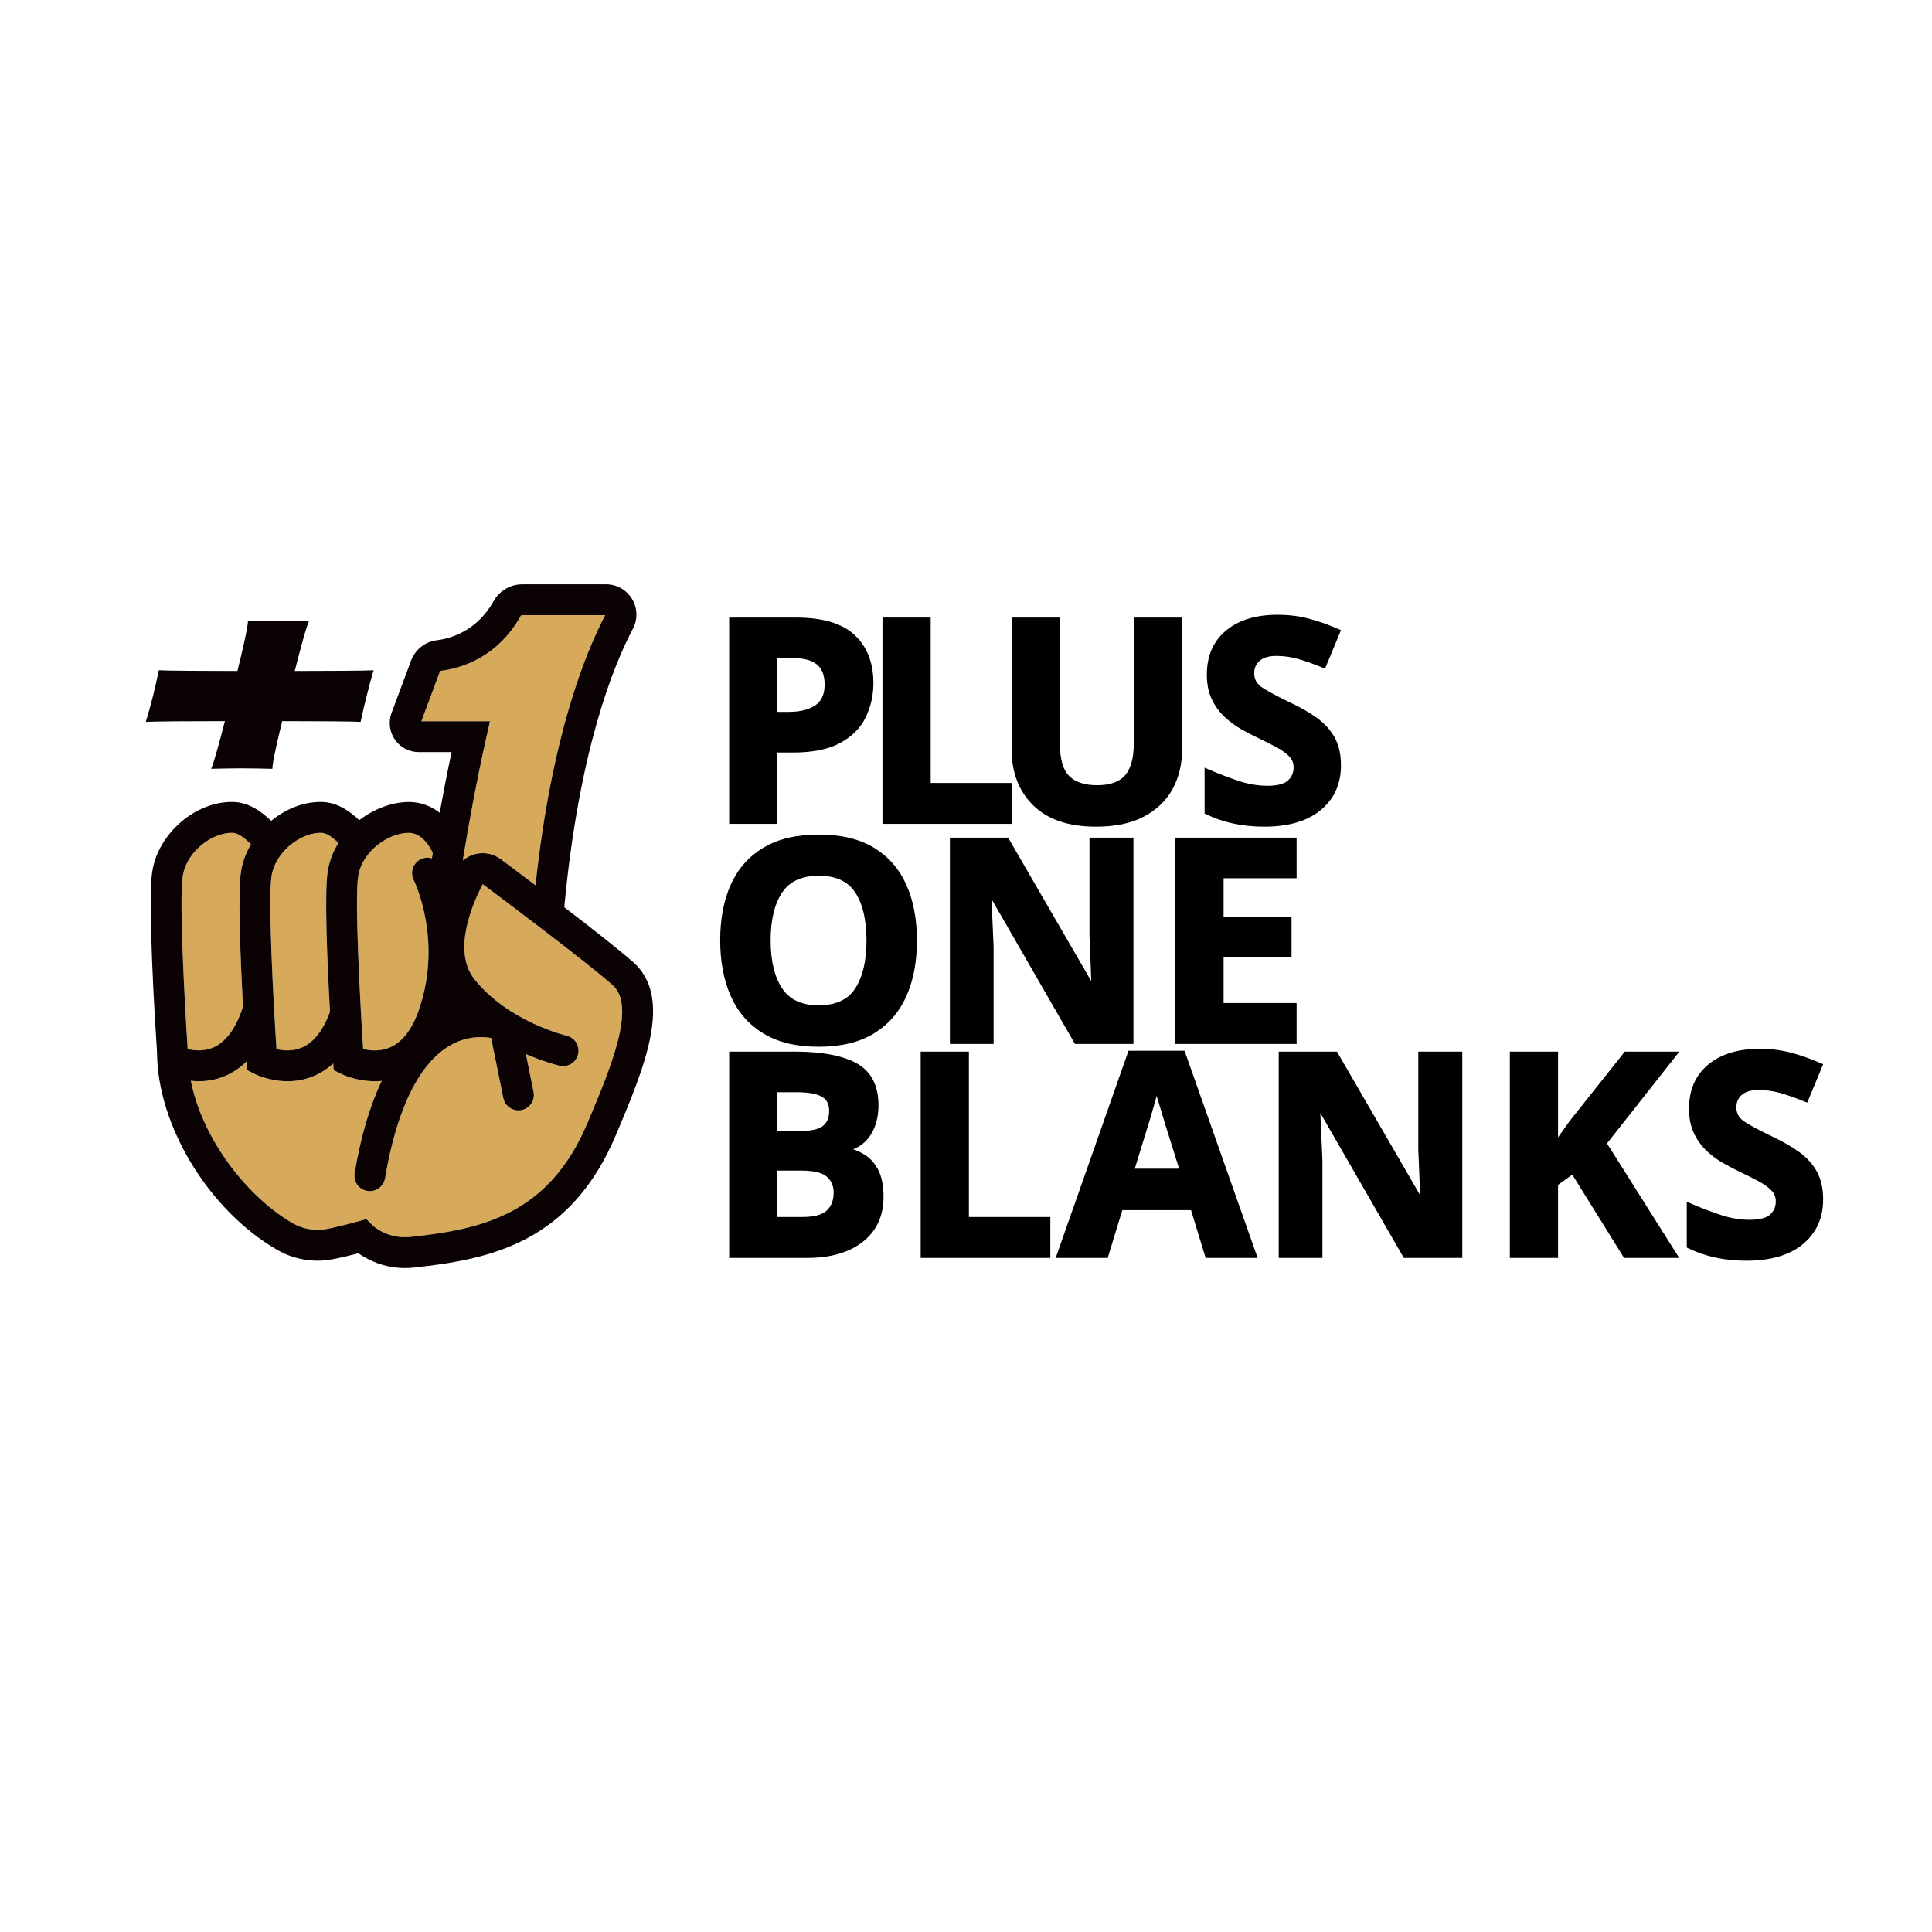
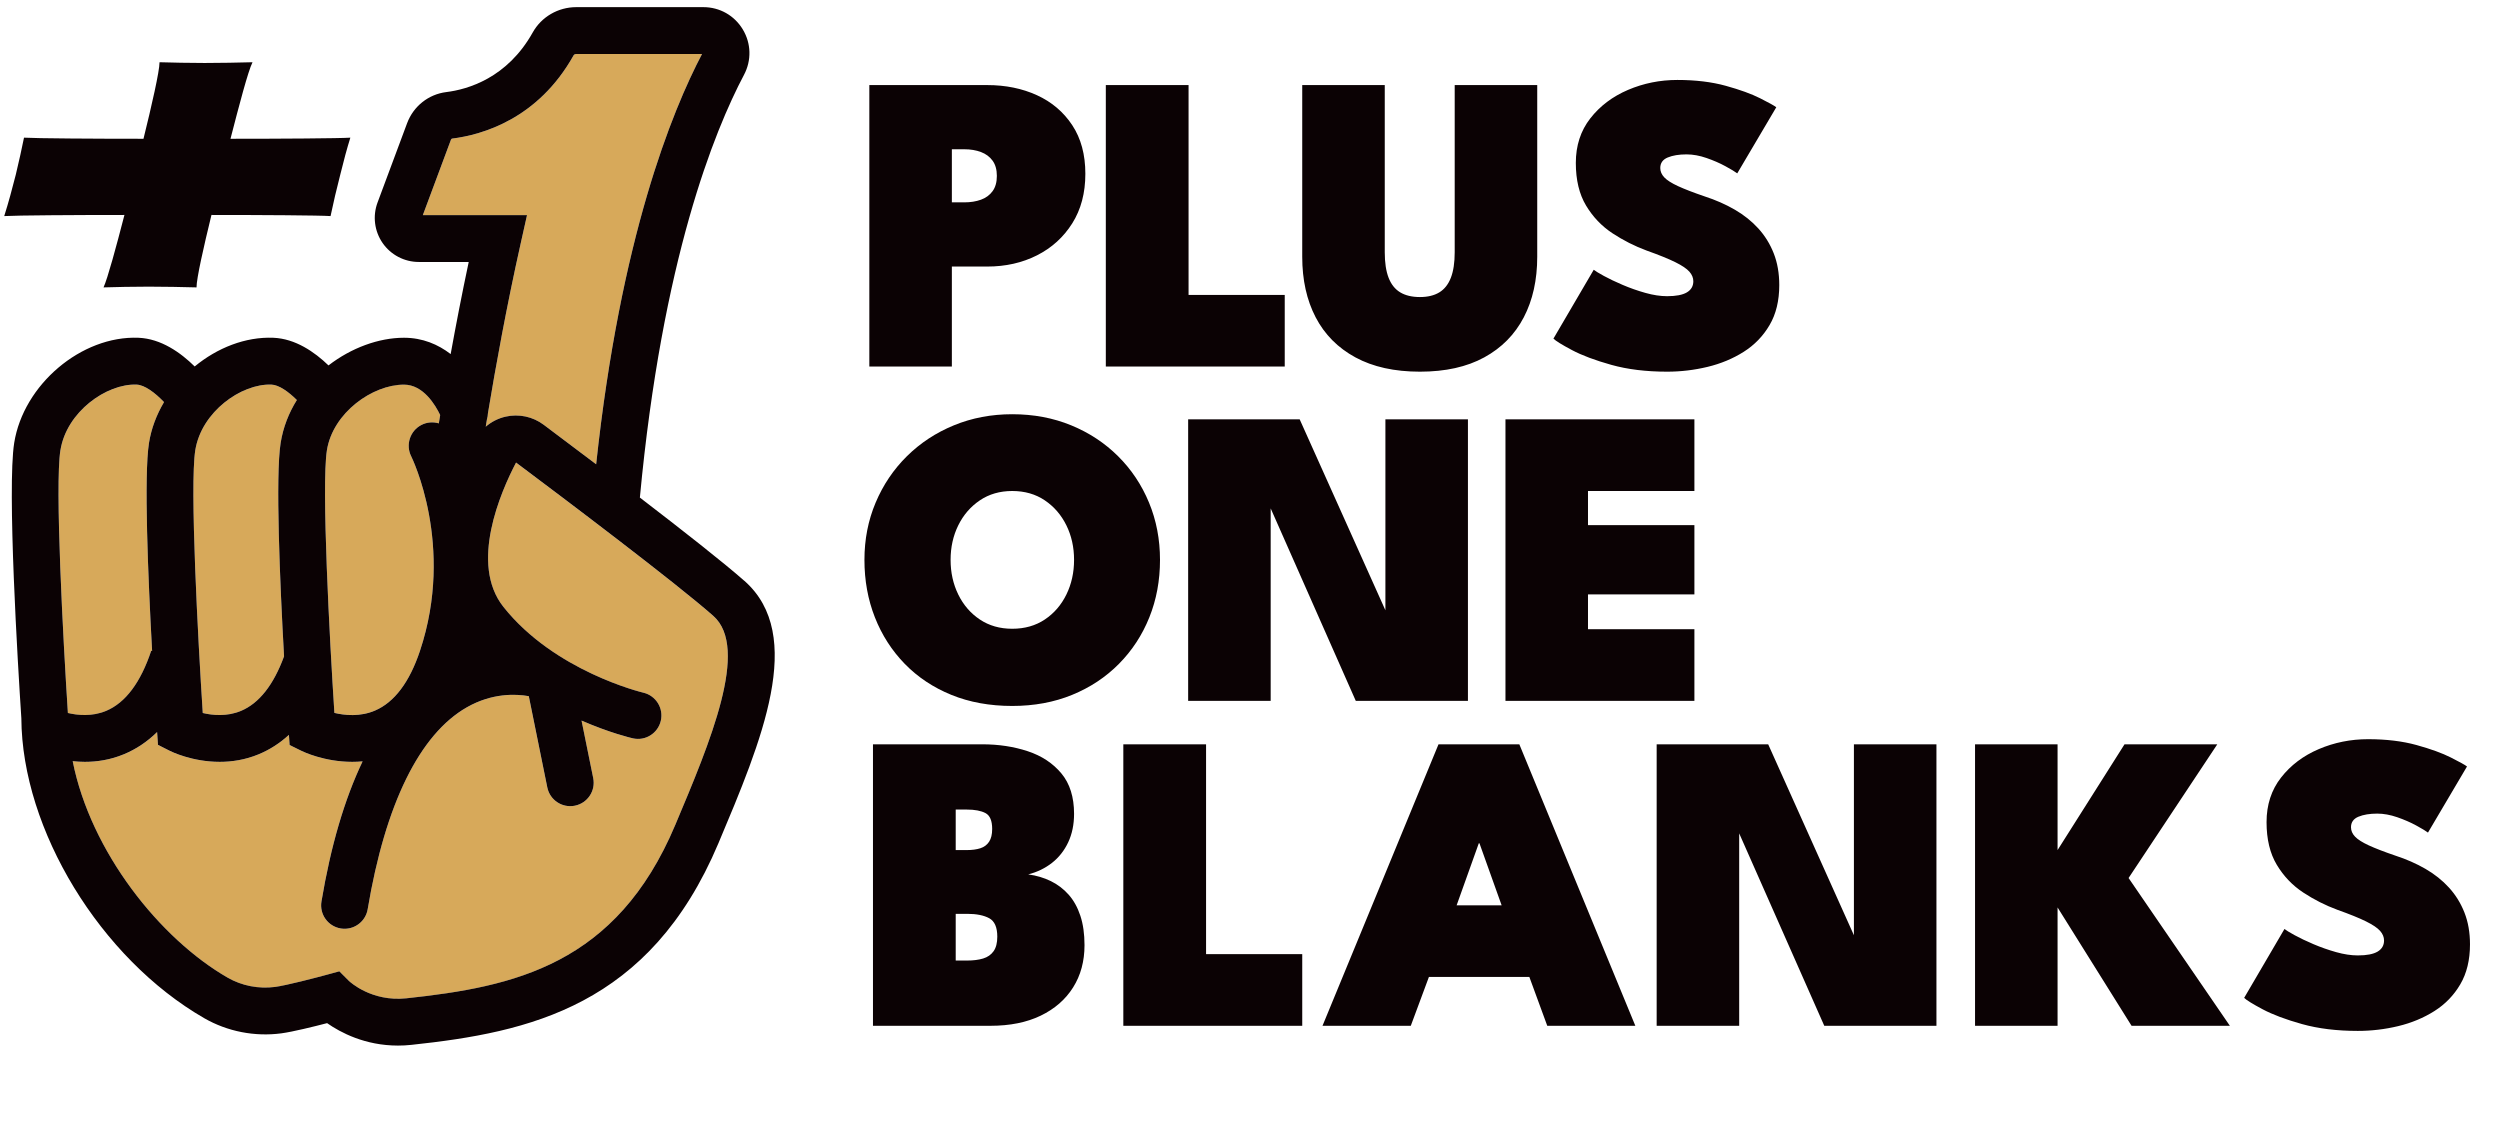
- <svg xmlns="http://www.w3.org/2000/svg" id="Layer_1" data-name="Layer 1" viewBox="0 0 2000 2000">
+ <svg xmlns="http://www.w3.org/2000/svg" id="Layer_1" data-name="Layer 1" viewBox="148 600 1704 770" preserveAspectRatio="xMinYMid meet">
  <defs>
    <style>
      .cls-1 {
        fill: #d7a95a;
      }

      .cls-2 {
        fill: #0b0204;
-       }
- 
-       .cls-3 {
-         letter-spacing: -.01em;
-       }
- 
-       .cls-3, .cls-4, .cls-5 {
-         font-family: LeagueSpartan-Black, 'League Spartan';
-         font-size: 290.7px;
-         font-weight: 800;
-         stroke: #000;
-         stroke-miterlimit: 10;
-         stroke-width: 6px;
-       }
- 
-       .cls-4 {
-         letter-spacing: .01em;
-       }
- 
-       .cls-6 {
-         letter-spacing: -.05em;
-       }
- 
-       .cls-7 {
-         letter-spacing: -.03em;
-       }
- 
-       .cls-8 {
-         letter-spacing: -.03em;
      }
    </style>
  </defs>
  <g>
    <path class="cls-2" d="M386.8,693.83c-2.29,7.38-4.59,15.78-6.87,25.2-2.55,9.92-4.59,18.58-6.62,28.25-7.38-.51-46.83-.76-81.18-.76-5.34,21.88-10.18,43.26-10.18,49.37-10.44-.25-21.12-.51-32.58-.51s-21.37.25-30.8.51c2.8-6.11,8.66-27.74,14.25-49.37-33.85,0-73.29.25-81.94.76,3.06-9.67,5.34-18.32,7.89-28.25,2.29-9.42,4.07-17.82,5.59-25.2,8.4.51,47.59.76,81.44.76,5.6-22.65,10.94-46.06,10.94-52.17,9.42.25,19.59.51,30.8.51s22.14-.25,32.58-.51c-3.06,6.11-9.17,29.52-15.02,52.17,34.35,0,74.06-.26,81.7-.76Z" />
    <g>
      <g>
        <path class="cls-1" d="M403.58,1084.33c13.25-5.66,23.58-19.38,30.7-40.79,23.93-71.86-5.68-131.88-5.98-132.48-3.96-7.85-.84-17.46,7-21.45,3.81-1.94,8.01-2.18,11.8-1.05.3-1.86.6-3.75.92-5.69-3.23-6.77-11.48-20.72-24.7-20.72-21.42,0-48.42,19.14-52.5,44.74-3.82,23.94,1.86,128.9,5.1,179.01,6.97,1.67,17.47,2.76,27.66-1.58Z" />
        <path class="cls-1" d="M502.86,766.1c-9.57,42.79-17.02,83.72-22.29,115.62-.05,1.4-.27,2.77-.67,4.09-.28,1.7-.55,3.38-.82,5.02,3.86-3.3,8.47-5.7,13.56-6.85,9.06-2.05,18.52-.02,25.95,5.55,9.04,6.77,21.67,16.26,35.75,26.92,16.61-154.39,51.63-240.56,72.16-279.64h-85.71c-.79,0-1.52.36-1.83.91-24.25,43.41-62.3,54.19-82.83,56.75-.31.04-.6.31-.74.69l-19.19,51.49h71.02l-4.35,19.45Z" />
        <path class="cls-1" d="M312.33,1084.53c12.34-5.2,22.15-17.76,29.28-37.17-2.82-50.72-5.93-122.86-2.32-145.49,1.71-10.69,5.61-20.5,11.05-29.21-5.71-5.67-12.18-10.3-17.37-10.51-20.55-.7-47.69,18.55-51.87,44.76-3.82,23.95,1.86,129,5.1,179.08,6.63,1.59,16.48,2.61,26.13-1.45Z" />
        <path class="cls-1" d="M220.41,1084.53c13.15-5.54,23.47-19.33,30.68-40.98l.59.2c-2.76-50.47-5.64-119.77-2.12-141.87,1.56-9.79,5.15-19.2,10.24-27.8-6.03-6.29-13.14-11.7-18.75-11.92-20.5-.7-47.69,18.55-51.87,44.76-3.82,23.95,1.86,129,5.1,179.08,6.63,1.59,16.47,2.61,26.13-1.45Z" />
        <path class="cls-1" d="M499.73,915.3c-10.51,20.11-31.86,69.05-8.64,98.34,34.92,44.04,94.75,58.36,95.35,58.5,8.58,1.99,13.93,10.56,11.96,19.14-1.98,8.58-10.52,13.95-19.1,11.98-1.29-.3-15.68-3.7-34.93-12.09l7.95,39.19c1.75,8.64-3.83,17.07-12.47,18.82-8.64,1.75-17.07-3.83-18.82-12.47l-12.61-62.18c-9.05-1.59-25.03-2.19-42.15,7.55-32.26,18.34-55.66,65.94-67.67,137.66-1.31,7.8-8.07,13.33-15.73,13.33-.88,0-1.76-.07-2.66-.22-8.7-1.46-14.57-9.69-13.11-18.38,6.36-37.99,15.76-69.82,28.04-95.5-2.41.22-4.76.33-7.05.33-19.09,0-33.58-6.98-34.45-7.41l-8.25-4.06-.47-6.92c-6.23,5.69-13.12,10.14-20.69,13.26-9.21,3.8-18.28,5.13-26.48,5.13-18.86,0-33.13-7.05-33.97-7.48l-8.11-4.09-.6-8.74c-6.75,6.64-14.34,11.72-22.76,15.19-9.21,3.79-18.28,5.13-26.48,5.13-2.89,0-5.65-.18-8.3-.46,12.29,61.92,59.61,121.08,105.6,147.54,9.68,5.57,21.17,7.81,32.37,6.33,7.7-1.02,27.76-6.26,34.85-8.19l8.94-2.44,6.55,6.55c.5.47,15.34,14.36,39.13,11.84,73.65-7.86,143.09-22.81,183.25-118.09,23.83-56.52,50.83-120.58,25.96-142.55-25.66-22.67-102.34-80.47-134.45-104.52Z" />
      </g>
      <path class="cls-2" d="M655.32,995.88c-14.12-12.47-42.67-34.86-71.18-56.73,15.21-162.32,50.76-249.93,70.98-288.16,5.21-9.85,4.9-21.42-.84-30.95-5.72-9.5-15.76-15.17-26.85-15.17h-86.63c-12.37,0-23.75,6.61-29.7,17.26-17.39,31.13-44.37,38.83-58.9,40.63-12.16,1.51-22.4,9.65-26.72,21.22l-20.15,54.07c-3.43,9.21-2.13,19.53,3.47,27.61,5.61,8.08,14.83,12.9,24.66,12.9h34.02c-4.68,22.05-8.78,43.31-12.31,62.78-8.52-6.55-19.08-11.13-31.83-11.13-17.11,0-35.89,6.87-51.44,18.86-9.53-9.21-22.6-18.25-37.64-18.85-19.03-.75-38.2,6.9-53.56,19.56-9.59-9.45-22.93-18.95-38.35-19.56-38.85-1.54-78.34,31.93-84.67,71.63-4.87,30.53,2.48,151.18,4.87,187.71.41,75.96,53.87,163.71,124.69,204.46,15.73,9.05,34.39,12.71,52.49,10.31,7.76-1.03,22.16-4.6,31.22-6.96,9.08,6.36,25.85,15.3,48.3,15.3,2.95,0,6-.15,9.14-.49,80.19-8.56,162.4-26.23,209.29-137.43,29.37-69.68,59.75-141.72,17.68-178.88ZM436.2,746.65l19.19-51.49c.14-.37.44-.65.74-.69,20.52-2.56,58.57-13.34,82.83-56.75.3-.54,1.04-.91,1.83-.91h85.71c-20.54,39.08-55.55,125.25-72.16,279.64-14.08-10.66-26.71-20.15-35.75-26.92-7.43-5.57-16.89-7.6-25.95-5.55-5.08,1.15-9.7,3.54-13.56,6.85.27-1.64.54-3.32.82-5.02.4-1.32.63-2.69.67-4.09,5.28-31.9,12.72-72.84,22.29-115.62l4.35-19.45h-71.02ZM448.02,882.88c-.31,1.93-.62,3.83-.92,5.69-3.79-1.13-8-.9-11.8,1.05-7.84,3.99-10.97,13.59-7,21.45.3.6,29.91,60.61,5.98,132.48-7.13,21.41-17.46,35.13-30.7,40.79-10.19,4.35-20.69,3.25-27.66,1.58-3.24-50.11-8.91-155.07-5.1-179.01,4.08-25.61,31.09-44.74,52.5-44.74,13.22,0,21.47,13.95,24.7,20.72ZM332.97,862.14c5.19.21,11.66,4.84,17.37,10.51-5.44,8.71-9.34,18.52-11.05,29.21-3.61,22.63-.51,94.77,2.32,145.49-7.12,19.41-16.94,31.97-29.28,37.17-9.65,4.06-19.5,3.05-26.13,1.46-3.24-50.08-8.92-155.13-5.1-179.08,4.18-26.21,31.32-45.46,51.87-44.76ZM189.18,906.9c4.18-26.21,31.37-45.46,51.87-44.76,5.61.22,12.72,5.63,18.75,11.92-5.09,8.6-8.68,18.01-10.24,27.8-3.53,22.09-.65,91.4,2.12,141.87l-.6-.2c-7.21,21.65-17.53,35.44-30.68,40.98-9.65,4.06-19.5,3.05-26.13,1.46-3.24-50.08-8.92-155.13-5.1-179.08ZM608.22,1162.36c-40.17,95.28-109.6,110.22-183.25,118.09-23.79,2.53-38.63-11.36-39.13-11.84l-6.55-6.55-8.94,2.44c-7.08,1.93-27.15,7.17-34.84,8.19-11.2,1.48-22.69-.76-32.37-6.33-45.99-26.46-93.31-85.62-105.6-147.54,2.64.28,5.41.46,8.3.46,8.2,0,17.27-1.33,26.48-5.13,8.42-3.47,16.01-8.55,22.76-15.19l.6,8.74,8.11,4.1c.85.43,15.12,7.48,33.97,7.48,8.2,0,17.27-1.33,26.48-5.13,7.57-3.12,14.46-7.57,20.69-13.26l.47,6.92,8.25,4.06c.87.43,15.35,7.41,34.45,7.41,2.29,0,4.65-.11,7.05-.33-12.28,25.68-21.67,57.51-28.04,95.5-1.46,8.7,4.41,16.93,13.11,18.38.89.15,1.78.22,2.66.22,7.66,0,14.42-5.53,15.73-13.33,12.01-71.72,35.42-119.32,67.67-137.66,17.12-9.74,33.1-9.14,42.15-7.55l12.61,62.18c1.75,8.64,10.18,14.22,18.82,12.47,8.64-1.75,14.23-10.18,12.47-18.82l-7.95-39.19c19.26,8.39,33.64,11.8,34.93,12.09,8.59,1.97,17.12-3.4,19.1-11.98,1.98-8.58-3.38-17.15-11.96-19.14-.6-.14-60.43-14.46-95.35-58.5-23.22-29.29-1.88-78.23,8.64-98.34,32.11,24.04,108.79,81.85,134.45,104.52,24.87,21.97-2.14,86.03-25.96,142.55Z" />
    </g>
  </g>
-   <g>
-     <text class="cls-5" transform="translate(731.67 849.85)">
-       <tspan class="cls-7" x="0" y="0">P</tspan>
-       <tspan class="cls-6" x="158.72" y="0">L</tspan>
-       <tspan class="cls-8" x="293.9" y="0">US</tspan>
-     </text>
-     <text class="cls-3" transform="translate(731.68 1077.69)">
-       <tspan x="0" y="0">ONE</tspan>
-     </text>
-     <text class="cls-4" transform="translate(731.68 1299.18)">
-       <tspan x="0" y="0">BLANKS</tspan>
-     </text>
+   <g class="logo-wordmark">
+     <path class="cls-2" fill="#0b0204" d="M740.536 657.988H820.915Q839.665 657.988 854.781 664.892Q869.898 671.796 878.837 685.314Q887.776 698.831 887.776 718.454Q887.776 738.076 878.837 752.247Q869.898 766.419 854.781 774.05Q839.665 781.681 820.915 781.681H796.787V849.85H740.536ZM796.787 737.931H805.217Q811.612 737.931 816.627 736.114Q821.642 734.297 824.549 730.3Q827.456 726.303 827.456 719.907Q827.456 713.512 824.549 709.515Q821.642 705.517 816.627 703.628Q811.612 701.738 805.217 701.738H796.787Z M901.727 657.988H958.123V801.012H1023.676V849.85H901.727Z M1139.524 657.988H1195.775V774.995Q1195.775 798.687 1186.618 816.274Q1177.461 833.861 1159.655 843.6Q1141.85 853.338 1115.832 853.338Q1089.815 853.338 1071.864 843.6Q1053.913 833.861 1044.756 816.274Q1035.599 798.687 1035.599 774.995V657.988H1091.85V771.942Q1091.85 782.553 1094.466 789.312Q1097.082 796.071 1102.387 799.268Q1107.693 802.466 1115.832 802.466Q1123.827 802.466 1129.059 799.268Q1134.292 796.071 1136.908 789.312Q1139.524 782.553 1139.524 771.942Z M1291.27 654.5Q1309.875 654.5 1324.337 658.497Q1338.799 662.494 1347.738 667Q1356.677 671.506 1358.712 673.104L1332.113 718.163Q1329.788 716.419 1324.046 713.294Q1318.305 710.169 1311.183 707.698Q1304.061 705.227 1297.52 705.227Q1289.816 705.227 1284.729 707.334Q1279.642 709.442 1279.642 714.529Q1279.642 718.018 1282.403 720.925Q1285.165 723.832 1291.779 726.884Q1298.392 729.936 1309.875 733.861Q1321.067 737.494 1330.369 742.872Q1339.671 748.25 1346.43 755.663Q1353.189 763.076 1356.968 772.669Q1360.747 782.262 1360.747 794.326Q1360.747 810.315 1354.134 821.579Q1347.52 832.844 1336.474 839.821Q1325.427 846.798 1311.837 850.068Q1298.247 853.338 1284.293 853.338Q1262.927 853.338 1246.284 848.687Q1229.641 844.036 1219.394 838.585Q1209.147 833.135 1206.821 830.809L1234.293 783.861Q1235.891 785.169 1241.197 788.076Q1246.502 790.983 1253.988 794.181Q1261.473 797.379 1269.467 799.632Q1277.462 801.885 1284.293 801.885Q1293.45 801.885 1297.811 799.268Q1302.171 796.652 1302.171 791.71Q1302.171 788.222 1299.482 785.169Q1296.793 782.117 1289.889 778.701Q1282.985 775.285 1270.339 770.78Q1258.13 766.274 1247.083 759.006Q1236.037 751.739 1229.06 740.111Q1222.083 728.483 1222.083 711.041Q1222.083 693.308 1231.967 680.663Q1241.851 668.017 1257.694 661.258Q1273.537 654.5 1291.27 654.5Z M795.925 981.614Q795.925 994.55 801.157 1005.233Q806.39 1015.916 815.838 1022.239Q825.285 1028.562 837.931 1028.562Q850.722 1028.562 860.169 1022.239Q869.617 1015.916 874.85 1005.233Q880.082 994.55 880.082 981.614Q880.082 968.678 874.85 958.067Q869.617 947.456 860.169 941.061Q850.722 934.666 837.931 934.666Q825.285 934.666 815.838 941.061Q806.39 947.456 801.157 958.067Q795.925 968.678 795.925 981.614ZM737.203 981.614Q737.203 960.683 744.834 942.587Q752.465 924.491 766.128 910.974Q779.791 897.456 798.178 889.898Q816.564 882.34 837.931 882.34Q859.733 882.34 878.12 889.898Q896.507 897.456 910.097 910.974Q923.687 924.491 931.173 942.587Q938.658 960.683 938.658 981.614Q938.658 1002.689 931.391 1020.785Q924.123 1038.882 910.679 1052.472Q897.234 1066.062 878.774 1073.62Q860.315 1081.178 837.931 1081.178Q814.966 1081.178 796.433 1073.62Q777.901 1066.062 764.674 1052.472Q751.448 1038.882 744.325 1020.785Q737.203 1002.689 737.203 981.614Z M1009.88 936.991 1014.095 937.718V1077.69H957.845V885.828H1033.863L1096.508 1025.364L1092.293 1026.236V885.828H1148.544V1077.69H1072.09Z M1174.125 885.828H1302.905V934.666H1230.376V957.922H1302.905V1005.16H1230.376V1028.852H1302.905V1077.69H1174.125Z M743.017 1107.318H817.436Q834.297 1107.318 848.541 1112.042Q862.786 1116.766 871.434 1127.158Q880.082 1137.551 880.082 1154.702Q880.082 1165.603 876.085 1174.106Q872.088 1182.609 865.039 1188.133Q857.989 1193.656 848.832 1195.982Q857.262 1197.144 864.239 1200.56Q871.216 1203.976 876.376 1209.79Q881.536 1215.604 884.37 1224.179Q887.204 1232.755 887.204 1244.238Q887.204 1260.662 879.428 1273.017Q871.652 1285.372 857.335 1292.276Q843.018 1299.18 823.105 1299.18H743.017ZM799.413 1254.703H807.262Q813.512 1254.703 818.091 1253.322Q822.669 1251.941 825.213 1248.38Q827.756 1244.819 827.756 1238.424Q827.756 1228.831 822.233 1225.851Q816.71 1222.871 807.262 1222.871H799.413ZM799.413 1179.412H806.971Q812.349 1179.412 816.201 1178.176Q820.053 1176.941 822.16 1173.743Q824.268 1170.545 824.268 1165.022Q824.268 1156.592 819.689 1154.193Q815.111 1151.795 806.971 1151.795H799.413Z M913.658 1107.318H970.054V1250.342H1035.607V1299.18H913.658Z M1128.486 1107.318H1183.573L1262.644 1299.18H1202.614L1190.405 1265.895H1121.945L1109.59 1299.18H1049.415ZM1140.84 1217.057H1171.509L1156.393 1174.76H1155.957Z M1329.214 1158.481 1333.429 1159.208V1299.18H1277.179V1107.318H1353.197L1415.842 1246.854L1411.627 1247.726V1107.318H1467.878V1299.18H1391.424Z M1598.838 1198.452 1667.879 1299.18H1600.873L1550.437 1218.511V1299.18H1494.186V1107.318H1550.437V1179.412L1596.076 1107.318H1659.304Z M1762.066 1103.83Q1780.671 1103.83 1795.133 1107.827Q1809.596 1111.824 1818.535 1116.33Q1827.474 1120.836 1829.509 1122.434L1802.91 1167.493Q1800.584 1165.749 1794.843 1162.624Q1789.101 1159.499 1781.979 1157.028Q1774.857 1154.557 1768.316 1154.557Q1760.613 1154.557 1755.525 1156.664Q1750.438 1158.772 1750.438 1163.859Q1750.438 1167.348 1753.2 1170.255Q1755.961 1173.162 1762.575 1176.214Q1769.188 1179.266 1780.671 1183.191Q1791.863 1186.824 1801.165 1192.202Q1810.468 1197.58 1817.226 1204.993Q1823.985 1212.406 1827.764 1221.999Q1831.543 1231.592 1831.543 1243.656Q1831.543 1259.645 1824.93 1270.909Q1818.317 1282.174 1807.27 1289.151Q1796.223 1296.128 1782.633 1299.398Q1769.043 1302.668 1755.089 1302.668Q1733.723 1302.668 1717.08 1298.017Q1700.438 1293.366 1690.191 1287.915Q1679.943 1282.465 1677.618 1280.139L1705.089 1233.191Q1706.688 1234.499 1711.993 1237.406Q1717.298 1240.313 1724.784 1243.511Q1732.269 1246.709 1740.264 1248.962Q1748.258 1251.215 1755.089 1251.215Q1764.246 1251.215 1768.607 1248.598Q1772.967 1245.982 1772.967 1241.04Q1772.967 1237.552 1770.278 1234.499Q1767.589 1231.447 1760.685 1228.031Q1753.781 1224.615 1741.136 1220.11Q1728.926 1215.604 1717.88 1208.336Q1706.833 1201.069 1699.856 1189.441Q1692.88 1177.813 1692.88 1160.371Q1692.88 1142.638 1702.763 1129.993Q1712.647 1117.347 1728.49 1110.588Q1744.333 1103.83 1762.066 1103.83Z" />
  </g>
</svg>
